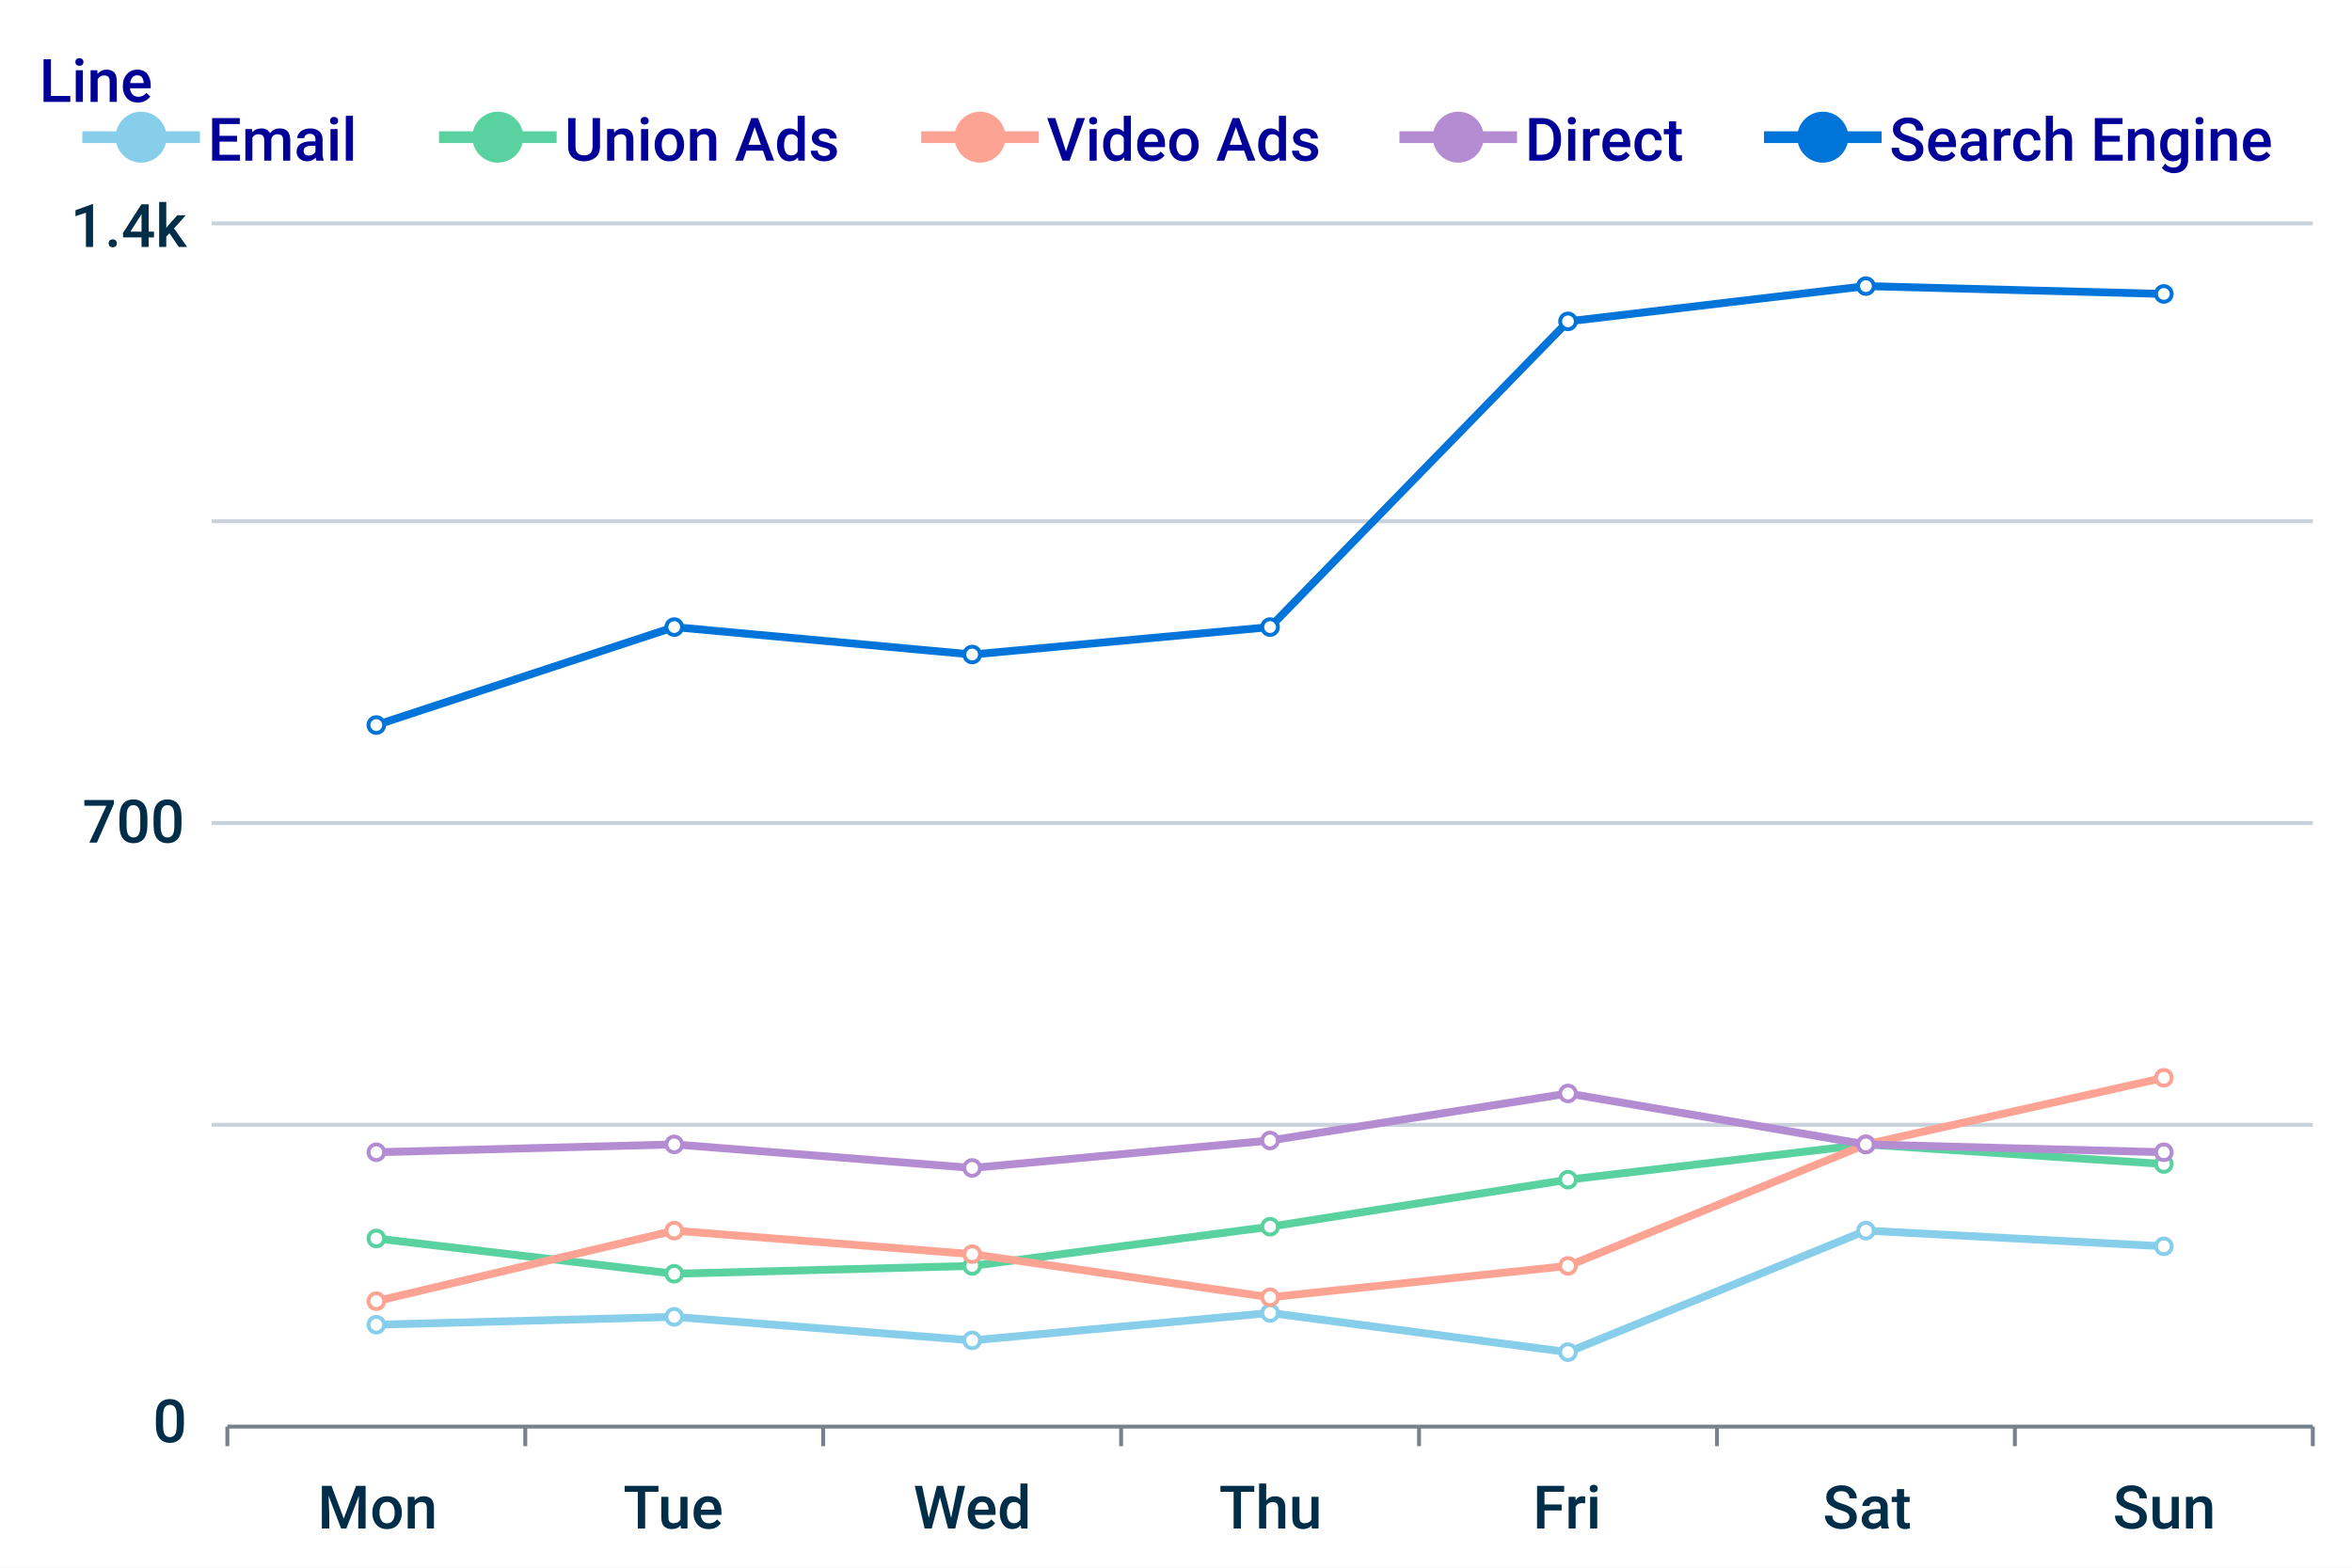
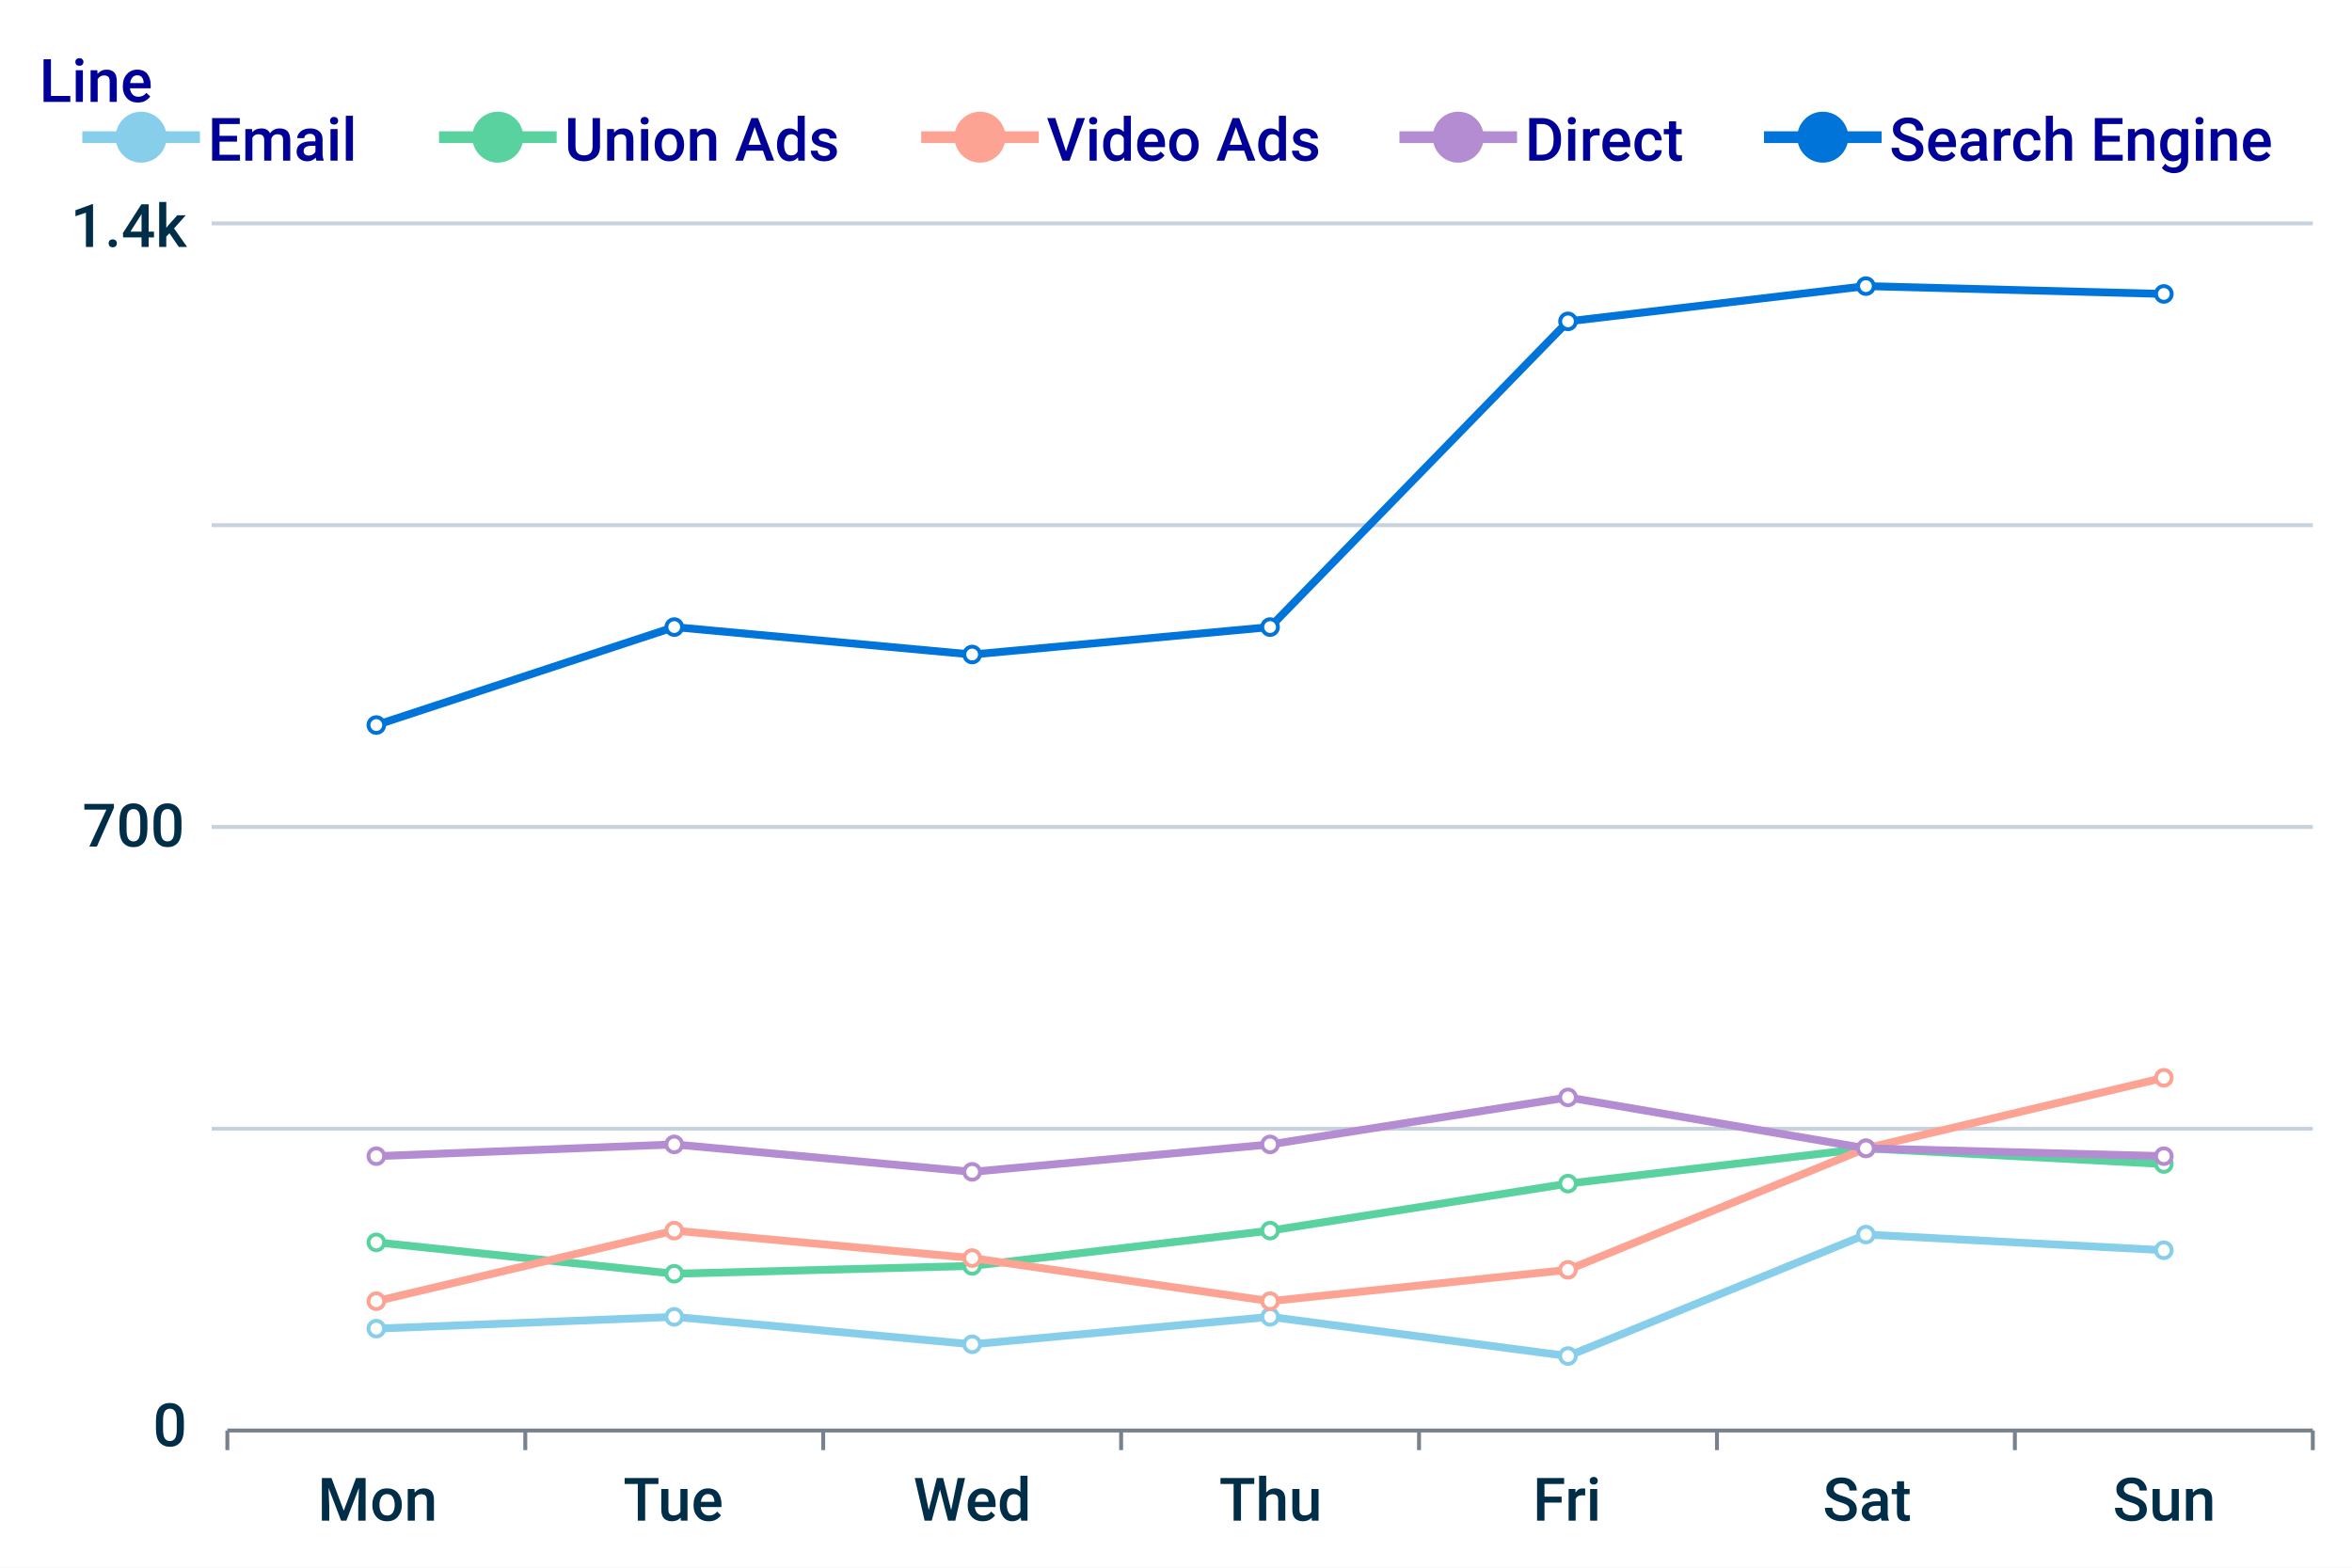
<svg xmlns="http://www.w3.org/2000/svg" viewBox="0 0 600 400">
  <path d="M 0 0 L 600 0 L 600 400 L 0 400 L 0 0" style="stroke:none;fill:white" />
  <text x="10" y="26" style="stroke:none;fill:rgb(0,0,153);font-size:15.3px;font-family:'Roboto Medium',sans-serif">Line</text>
  <path d="M 21 35 L 51 35" style="stroke-width:3;stroke:rgb(135,206,235);fill:none" />
  <circle cx="36" cy="35" r="5" style="stroke-width:3;stroke:rgb(135,206,235);fill:rgb(135,206,235)" />
  <text x="53" y="41" style="stroke:none;fill:rgb(0,0,153);font-size:15.3px;font-family:'Roboto Medium',sans-serif">Email</text>
  <path d="M 112 35 L 142 35" style="stroke-width:3;stroke:rgb(90,210,160);fill:none" />
  <circle cx="127" cy="35" r="5" style="stroke-width:3;stroke:rgb(90,210,160);fill:rgb(90,210,160)" />
  <text x="144" y="41" style="stroke:none;fill:rgb(0,0,153);font-size:15.3px;font-family:'Roboto Medium',sans-serif">Union Ads</text>
  <path d="M 235 35 L 265 35" style="stroke-width:3;stroke:rgb(252,163,148);fill:none" />
  <circle cx="250" cy="35" r="5" style="stroke-width:3;stroke:rgb(252,163,148);fill:rgb(252,163,148)" />
  <text x="267" y="41" style="stroke:none;fill:rgb(0,0,153);font-size:15.3px;font-family:'Roboto Medium',sans-serif">Video Ads</text>
  <path d="M 357 35 L 387 35" style="stroke-width:3;stroke:rgb(180,140,210);fill:none" />
  <circle cx="372" cy="35" r="5" style="stroke-width:3;stroke:rgb(180,140,210);fill:rgb(180,140,210)" />
  <text x="389" y="41" style="stroke:none;fill:rgb(0,0,153);font-size:15.3px;font-family:'Roboto Medium',sans-serif">Direct</text>
  <path d="M 450 35 L 480 35" style="stroke-width:3;stroke:rgb(0,116,217);fill:none" />
  <circle cx="465" cy="35" r="5" style="stroke-width:3;stroke:rgb(0,116,217);fill:rgb(0,116,217)" />
  <text x="482" y="41" style="stroke:none;fill:rgb(0,0,153);font-size:15.3px;font-family:'Roboto Medium',sans-serif">Search Engine</text>
  <text x="18" y="63" style="stroke:none;fill:rgb(0,45,72);font-size:15.3px;font-family:'Roboto Medium',sans-serif">1.4k</text>
-   <text x="21" y="215" style="stroke:none;fill:rgb(0,45,72);font-size:15.3px;font-family:'Roboto Medium',sans-serif">700</text>
-   <text x="39" y="368" style="stroke:none;fill:rgb(0,45,72);font-size:15.3px;font-family:'Roboto Medium',sans-serif">0</text>
+   <text x="21" y="216" style="stroke:none;fill:rgb(0,45,72);font-size:15.3px;font-family:'Roboto Medium',sans-serif">700</text>
+   <text x="39" y="369" style="stroke:none;fill:rgb(0,45,72);font-size:15.3px;font-family:'Roboto Medium',sans-serif">0</text>
  <path d="M 54 57 L 590 57" style="stroke-width:1;stroke:rgb(200,210,220);fill:none" />
-   <path d="M 54 133 L 590 133" style="stroke-width:1;stroke:rgb(200,210,220);fill:none" />
-   <path d="M 54 210 L 590 210" style="stroke-width:1;stroke:rgb(200,210,220);fill:none" />
-   <path d="M 54 287 L 590 287" style="stroke-width:1;stroke:rgb(200,210,220);fill:none" />
-   <path d="M 58 364 L 590 364" style="stroke-width:1;stroke:rgb(120,130,140);fill:none" />
-   <path d="M 58 369 L 58 364" style="stroke-width:1;stroke:rgb(120,130,140);fill:none" />
-   <path d="M 134 369 L 134 364" style="stroke-width:1;stroke:rgb(120,130,140);fill:none" />
-   <path d="M 210 369 L 210 364" style="stroke-width:1;stroke:rgb(120,130,140);fill:none" />
-   <path d="M 286 369 L 286 364" style="stroke-width:1;stroke:rgb(120,130,140);fill:none" />
-   <path d="M 362 369 L 362 364" style="stroke-width:1;stroke:rgb(120,130,140);fill:none" />
-   <path d="M 438 369 L 438 364" style="stroke-width:1;stroke:rgb(120,130,140);fill:none" />
-   <path d="M 514 369 L 514 364" style="stroke-width:1;stroke:rgb(120,130,140);fill:none" />
-   <path d="M 590 369 L 590 364" style="stroke-width:1;stroke:rgb(120,130,140);fill:none" />
-   <text x="81" y="390" style="stroke:none;fill:rgb(0,45,72);font-size:15.3px;font-family:'Roboto Medium',sans-serif">Mon</text>
-   <text x="159" y="390" style="stroke:none;fill:rgb(0,45,72);font-size:15.3px;font-family:'Roboto Medium',sans-serif">Tue</text>
-   <text x="233" y="390" style="stroke:none;fill:rgb(0,45,72);font-size:15.3px;font-family:'Roboto Medium',sans-serif">Wed</text>
-   <text x="311" y="390" style="stroke:none;fill:rgb(0,45,72);font-size:15.3px;font-family:'Roboto Medium',sans-serif">Thu</text>
-   <text x="391" y="390" style="stroke:none;fill:rgb(0,45,72);font-size:15.3px;font-family:'Roboto Medium',sans-serif">Fri</text>
-   <text x="465" y="390" style="stroke:none;fill:rgb(0,45,72);font-size:15.3px;font-family:'Roboto Medium',sans-serif">Sat</text>
-   <text x="539" y="390" style="stroke:none;fill:rgb(0,45,72);font-size:15.3px;font-family:'Roboto Medium',sans-serif">Sun</text>
-   <path d="M 96 338 L 172 336 L 248 342 L 324 335 L 400 345 L 476 314 L 552 318" style="stroke-width:2;stroke:rgb(135,206,235);fill:none" />
-   <circle cx="96" cy="338" r="2" style="stroke-width:1;stroke:rgb(135,206,235);fill:white" />
+   <path d="M 54 134 L 590 134" style="stroke-width:1;stroke:rgb(200,210,220);fill:none" />
+   <path d="M 54 211 L 590 211" style="stroke-width:1;stroke:rgb(200,210,220);fill:none" />
+   <path d="M 54 288 L 590 288" style="stroke-width:1;stroke:rgb(200,210,220);fill:none" />
+   <path d="M 58 365 L 590 365" style="stroke-width:1;stroke:rgb(120,130,140);fill:none" />
+   <path d="M 58 370 L 58 365" style="stroke-width:1;stroke:rgb(120,130,140);fill:none" />
+   <path d="M 134 370 L 134 365" style="stroke-width:1;stroke:rgb(120,130,140);fill:none" />
+   <path d="M 210 370 L 210 365" style="stroke-width:1;stroke:rgb(120,130,140);fill:none" />
+   <path d="M 286 370 L 286 365" style="stroke-width:1;stroke:rgb(120,130,140);fill:none" />
+   <path d="M 362 370 L 362 365" style="stroke-width:1;stroke:rgb(120,130,140);fill:none" />
+   <path d="M 438 370 L 438 365" style="stroke-width:1;stroke:rgb(120,130,140);fill:none" />
+   <path d="M 514 370 L 514 365" style="stroke-width:1;stroke:rgb(120,130,140);fill:none" />
+   <path d="M 590 370 L 590 365" style="stroke-width:1;stroke:rgb(120,130,140);fill:none" />
+   <text x="81" y="388" style="stroke:none;fill:rgb(0,45,72);font-size:15.3px;font-family:'Roboto Medium',sans-serif">Mon</text>
+   <text x="159" y="388" style="stroke:none;fill:rgb(0,45,72);font-size:15.3px;font-family:'Roboto Medium',sans-serif">Tue</text>
+   <text x="233" y="388" style="stroke:none;fill:rgb(0,45,72);font-size:15.3px;font-family:'Roboto Medium',sans-serif">Wed</text>
+   <text x="311" y="388" style="stroke:none;fill:rgb(0,45,72);font-size:15.3px;font-family:'Roboto Medium',sans-serif">Thu</text>
+   <text x="391" y="388" style="stroke:none;fill:rgb(0,45,72);font-size:15.3px;font-family:'Roboto Medium',sans-serif">Fri</text>
+   <text x="465" y="388" style="stroke:none;fill:rgb(0,45,72);font-size:15.3px;font-family:'Roboto Medium',sans-serif">Sat</text>
+   <text x="539" y="388" style="stroke:none;fill:rgb(0,45,72);font-size:15.3px;font-family:'Roboto Medium',sans-serif">Sun</text>
+   <path d="M 96 339 L 172 336 L 248 343 L 324 336 L 400 346 L 476 315 L 552 319" style="stroke-width:2;stroke:rgb(135,206,235);fill:none" />
+   <circle cx="96" cy="339" r="2" style="stroke-width:1;stroke:rgb(135,206,235);fill:white" />
  <circle cx="172" cy="336" r="2" style="stroke-width:1;stroke:rgb(135,206,235);fill:white" />
-   <circle cx="248" cy="342" r="2" style="stroke-width:1;stroke:rgb(135,206,235);fill:white" />
-   <circle cx="324" cy="335" r="2" style="stroke-width:1;stroke:rgb(135,206,235);fill:white" />
-   <circle cx="400" cy="345" r="2" style="stroke-width:1;stroke:rgb(135,206,235);fill:white" />
-   <circle cx="476" cy="314" r="2" style="stroke-width:1;stroke:rgb(135,206,235);fill:white" />
-   <circle cx="552" cy="318" r="2" style="stroke-width:1;stroke:rgb(135,206,235);fill:white" />
-   <path d="M 96 316 L 172 325 L 248 323 L 324 313 L 400 301 L 476 292 L 552 297" style="stroke-width:2;stroke:rgb(90,210,160);fill:none" />
-   <circle cx="96" cy="316" r="2" style="stroke-width:1;stroke:rgb(90,210,160);fill:white" />
+   <circle cx="248" cy="343" r="2" style="stroke-width:1;stroke:rgb(135,206,235);fill:white" />
+   <circle cx="324" cy="336" r="2" style="stroke-width:1;stroke:rgb(135,206,235);fill:white" />
+   <circle cx="400" cy="346" r="2" style="stroke-width:1;stroke:rgb(135,206,235);fill:white" />
+   <circle cx="476" cy="315" r="2" style="stroke-width:1;stroke:rgb(135,206,235);fill:white" />
+   <circle cx="552" cy="319" r="2" style="stroke-width:1;stroke:rgb(135,206,235);fill:white" />
+   <path d="M 96 317 L 172 325 L 248 323 L 324 314 L 400 302 L 476 293 L 552 297" style="stroke-width:2;stroke:rgb(90,210,160);fill:none" />
+   <circle cx="96" cy="317" r="2" style="stroke-width:1;stroke:rgb(90,210,160);fill:white" />
  <circle cx="172" cy="325" r="2" style="stroke-width:1;stroke:rgb(90,210,160);fill:white" />
  <circle cx="248" cy="323" r="2" style="stroke-width:1;stroke:rgb(90,210,160);fill:white" />
-   <circle cx="324" cy="313" r="2" style="stroke-width:1;stroke:rgb(90,210,160);fill:white" />
-   <circle cx="400" cy="301" r="2" style="stroke-width:1;stroke:rgb(90,210,160);fill:white" />
-   <circle cx="476" cy="292" r="2" style="stroke-width:1;stroke:rgb(90,210,160);fill:white" />
+   <circle cx="324" cy="314" r="2" style="stroke-width:1;stroke:rgb(90,210,160);fill:white" />
+   <circle cx="400" cy="302" r="2" style="stroke-width:1;stroke:rgb(90,210,160);fill:white" />
+   <circle cx="476" cy="293" r="2" style="stroke-width:1;stroke:rgb(90,210,160);fill:white" />
  <circle cx="552" cy="297" r="2" style="stroke-width:1;stroke:rgb(90,210,160);fill:white" />
-   <path d="M 96 332 L 172 314 L 248 320 L 324 331 L 400 323 L 476 292 L 552 275" style="stroke-width:2;stroke:rgb(252,163,148);fill:none" />
+   <path d="M 96 332 L 172 314 L 248 321 L 324 332 L 400 324 L 476 293 L 552 275" style="stroke-width:2;stroke:rgb(252,163,148);fill:none" />
  <circle cx="96" cy="332" r="2" style="stroke-width:1;stroke:rgb(252,163,148);fill:white" />
  <circle cx="172" cy="314" r="2" style="stroke-width:1;stroke:rgb(252,163,148);fill:white" />
-   <circle cx="248" cy="320" r="2" style="stroke-width:1;stroke:rgb(252,163,148);fill:white" />
-   <circle cx="324" cy="331" r="2" style="stroke-width:1;stroke:rgb(252,163,148);fill:white" />
-   <circle cx="400" cy="323" r="2" style="stroke-width:1;stroke:rgb(252,163,148);fill:white" />
-   <circle cx="476" cy="292" r="2" style="stroke-width:1;stroke:rgb(252,163,148);fill:white" />
+   <circle cx="248" cy="321" r="2" style="stroke-width:1;stroke:rgb(252,163,148);fill:white" />
+   <circle cx="324" cy="332" r="2" style="stroke-width:1;stroke:rgb(252,163,148);fill:white" />
+   <circle cx="400" cy="324" r="2" style="stroke-width:1;stroke:rgb(252,163,148);fill:white" />
+   <circle cx="476" cy="293" r="2" style="stroke-width:1;stroke:rgb(252,163,148);fill:white" />
  <circle cx="552" cy="275" r="2" style="stroke-width:1;stroke:rgb(252,163,148);fill:white" />
-   <path d="M 96 294 L 172 292 L 248 298 L 324 291 L 400 279 L 476 292 L 552 294" style="stroke-width:2;stroke:rgb(180,140,210);fill:none" />
-   <circle cx="96" cy="294" r="2" style="stroke-width:1;stroke:rgb(180,140,210);fill:white" />
+   <path d="M 96 295 L 172 292 L 248 299 L 324 292 L 400 280 L 476 293 L 552 295" style="stroke-width:2;stroke:rgb(180,140,210);fill:none" />
+   <circle cx="96" cy="295" r="2" style="stroke-width:1;stroke:rgb(180,140,210);fill:white" />
  <circle cx="172" cy="292" r="2" style="stroke-width:1;stroke:rgb(180,140,210);fill:white" />
-   <circle cx="248" cy="298" r="2" style="stroke-width:1;stroke:rgb(180,140,210);fill:white" />
-   <circle cx="324" cy="291" r="2" style="stroke-width:1;stroke:rgb(180,140,210);fill:white" />
-   <circle cx="400" cy="279" r="2" style="stroke-width:1;stroke:rgb(180,140,210);fill:white" />
-   <circle cx="476" cy="292" r="2" style="stroke-width:1;stroke:rgb(180,140,210);fill:white" />
-   <circle cx="552" cy="294" r="2" style="stroke-width:1;stroke:rgb(180,140,210);fill:white" />
+   <circle cx="248" cy="299" r="2" style="stroke-width:1;stroke:rgb(180,140,210);fill:white" />
+   <circle cx="324" cy="292" r="2" style="stroke-width:1;stroke:rgb(180,140,210);fill:white" />
+   <circle cx="400" cy="280" r="2" style="stroke-width:1;stroke:rgb(180,140,210);fill:white" />
+   <circle cx="476" cy="293" r="2" style="stroke-width:1;stroke:rgb(180,140,210);fill:white" />
+   <circle cx="552" cy="295" r="2" style="stroke-width:1;stroke:rgb(180,140,210);fill:white" />
  <path d="M 96 185 L 172 160 L 248 167 L 324 160 L 400 82 L 476 73 L 552 75" style="stroke-width:2;stroke:rgb(0,116,217);fill:none" />
  <circle cx="96" cy="185" r="2" style="stroke-width:1;stroke:rgb(0,116,217);fill:white" />
  <circle cx="172" cy="160" r="2" style="stroke-width:1;stroke:rgb(0,116,217);fill:white" />
  <circle cx="248" cy="167" r="2" style="stroke-width:1;stroke:rgb(0,116,217);fill:white" />
  <circle cx="324" cy="160" r="2" style="stroke-width:1;stroke:rgb(0,116,217);fill:white" />
  <circle cx="400" cy="82" r="2" style="stroke-width:1;stroke:rgb(0,116,217);fill:white" />
  <circle cx="476" cy="73" r="2" style="stroke-width:1;stroke:rgb(0,116,217);fill:white" />
  <circle cx="552" cy="75" r="2" style="stroke-width:1;stroke:rgb(0,116,217);fill:white" />
</svg>
